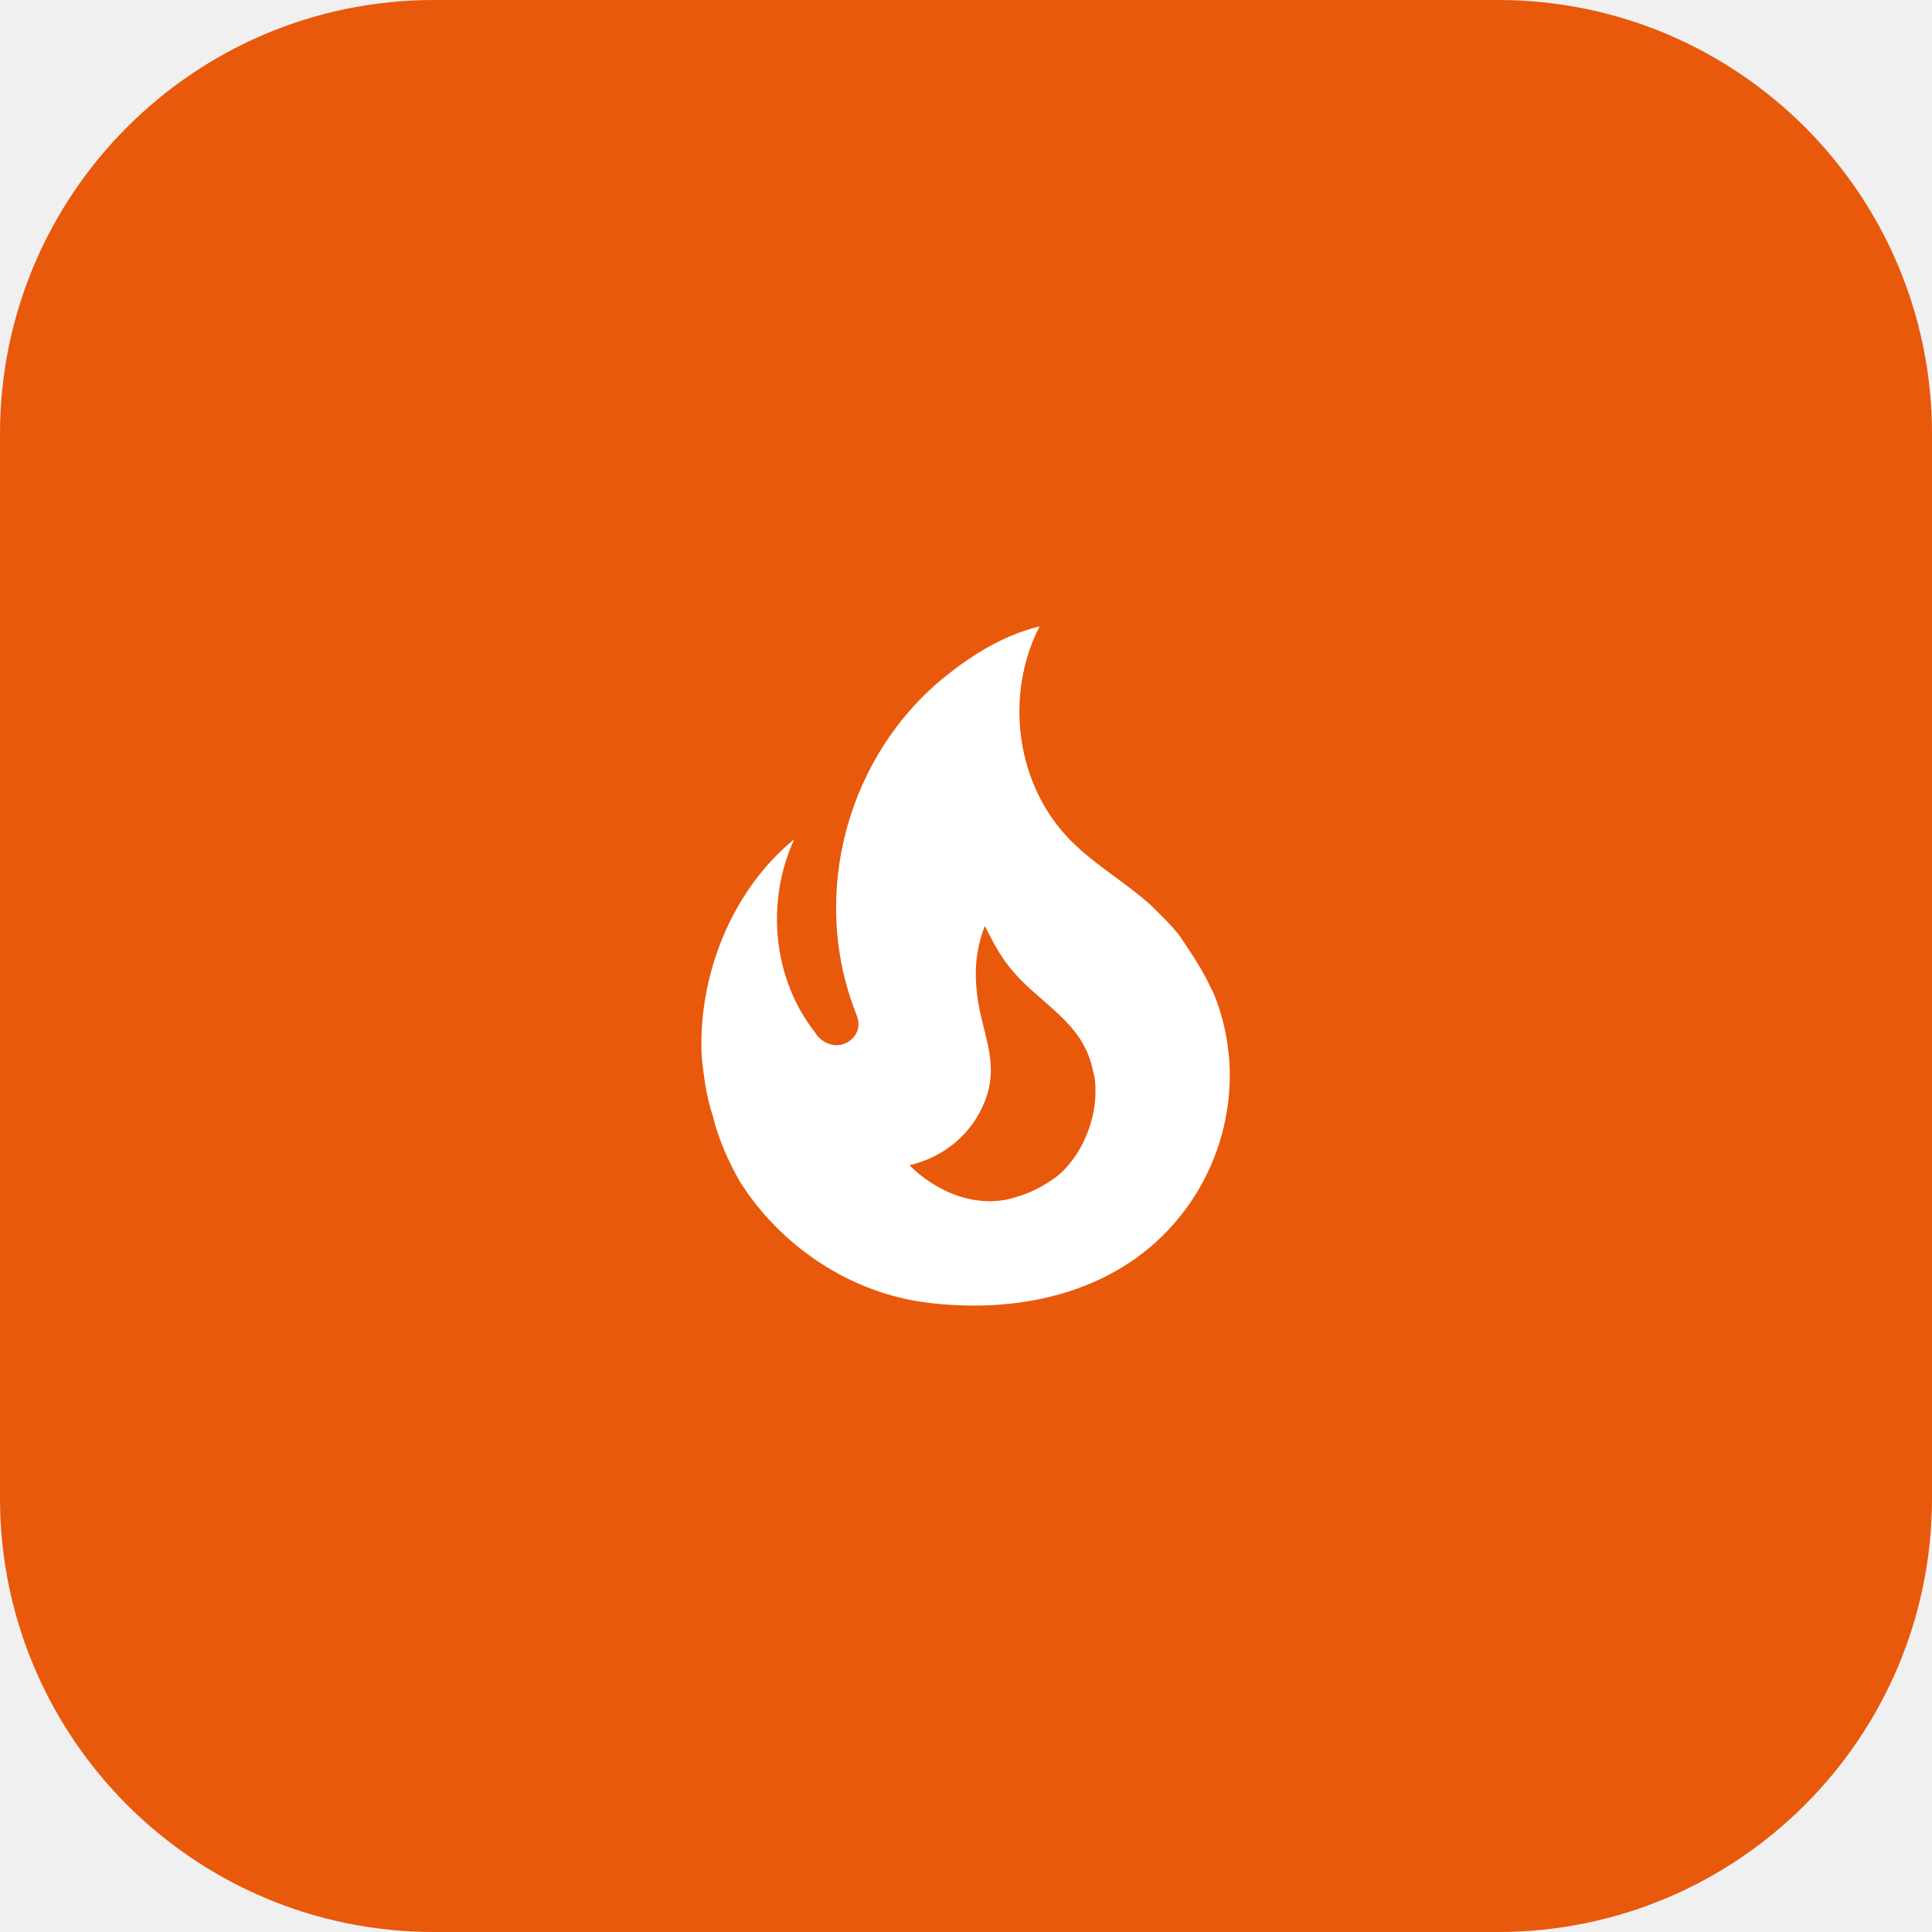
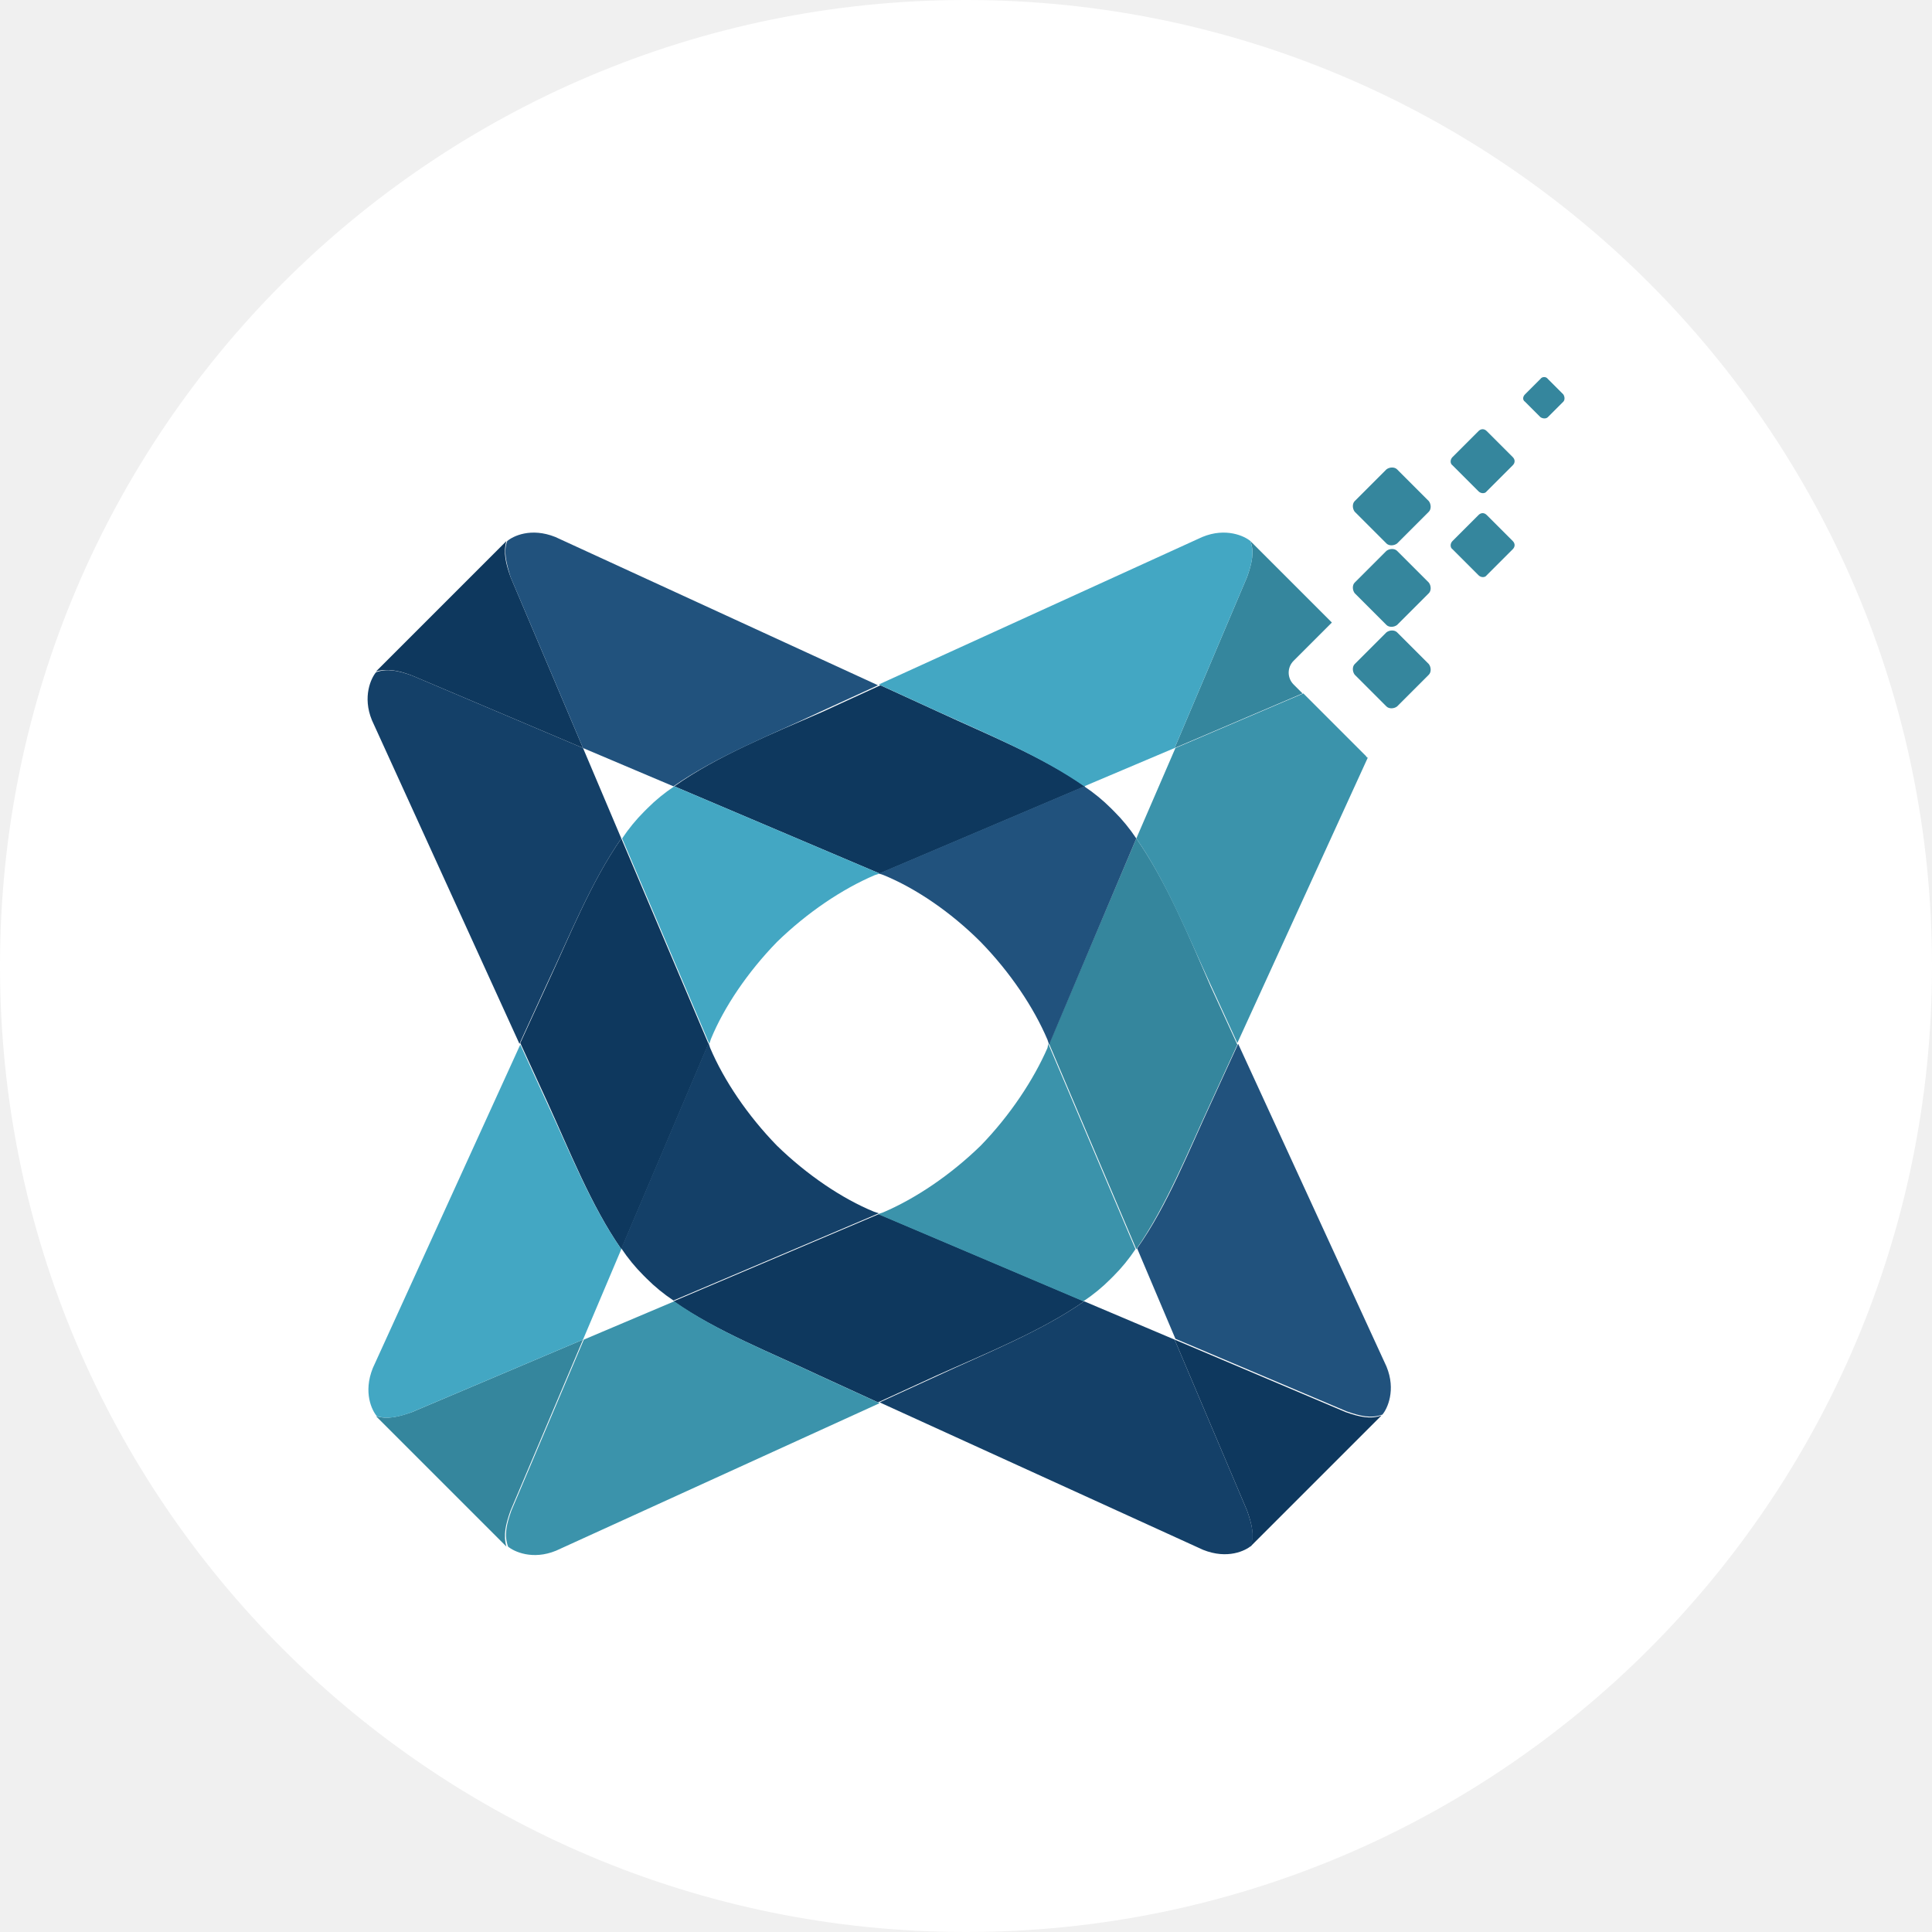
<svg xmlns="http://www.w3.org/2000/svg" width="512" height="512" viewBox="0 0 512 512">
-   <rect width="512" height="512" rx="115" fill="#e8590c" />
-   <g transform="translate(136,136) scale(10)" fill="#ffffff">
-     <path d="M17.66 11.2C17.43 10.9 17.15 10.64 16.89 10.38C16.22 9.78 15.46 9.35 14.82 8.72C13.33 7.26 13 4.85 13.95 3C13 3.23 12.17 3.75 11.46 4.32C8.87 6.4 7.85 10.07 9.07 13.22C9.11 13.32 9.15 13.42 9.15 13.55C9.15 13.77 9 13.97 8.8 14.05C8.57 14.15 8.33 14.09 8.14 13.93C8.08 13.88 8.04 13.83 8 13.76C6.87 12.33 6.69 10.28 7.45 8.64C5.78 10 4.87 12.3 5 14.47C5.06 14.97 5.12 15.47 5.29 15.97C5.43 16.57 5.7 17.17 6 17.7C7.08 19.43 8.95 20.67 10.96 20.92C13.1 21.19 15.39 20.8 17.03 19.32C18.86 17.66 19.5 15 18.56 12.72L18.43 12.46C18.22 12 17.66 11.2 17.66 11.2M14.5 17.5C14.22 17.74 13.76 18 13.4 18.1C12.28 18.5 11.16 17.94 10.5 17.28C11.69 17 12.4 16.12 12.61 15.23C12.78 14.43 12.46 13.77 12.33 13C12.21 12.26 12.23 11.63 12.5 10.94C12.69 11.32 12.89 11.7 13.13 12C13.9 13 15.11 13.44 15.37 14.8C15.41 14.94 15.43 15.08 15.43 15.23C15.46 16.05 15.1 16.95 14.5 17.5H14.5Z" />
+   <style>.st0{fill:#FFFFFF;}
+ 	.st1{fill:none;}
+ 	.st2{fill:#0E385E;}
+ 	.st3{fill:#35869D;}
+ 	.st4{fill:#43A7C3;}
+ 	.st5{fill:#21527D;}
+ 	.st6{fill:#3B93AB;}
+ 	.st7{fill:#144068;}</style>
+   <circle cx="256" cy="256" r="256" fill="#FFFFFF" />
+   <g transform="translate(-70.294,12.737) scale(2.15946)">
+     <g>
+       <path class="st1" d="M111.9,93.3c1-1,2.1-1.9,3.3-2.7l-11.1-4.7l4.7,11.1c0.8-1.2,1.7-2.3,2.7-3.3L111.9,93.3z" />
+       <path class="st1" d="M111.5,150.7c-1-1-1.9-2.1-2.7-3.3l-4.7,11.1l11.1-4.7c-1.2-0.8-2.3-1.7-3.3-2.7L111.5,150.7z" />
+       <path class="st1" d="M169.3,93.7c1,1,1.9,2.1,2.7,3.3l4.7-11.1l-11.1,4.7c1.2,0.8,2.3,1.7,3.3,2.7L169.3,93.7z" />
+       <path class="st1" d="M152.9,134.7c3.6-3.7,6.5-8,8.2-12l0.2-0.6l-0.2-0.6c-1.7-3.9-4.6-8.3-8.2-12c-3.7-3.6-8-6.5-12-8.2        l-0.6-0.2l-0.6,0.2c-3.9,1.7-8.3,4.6-12,8.2c-3.6,3.7-6.5,8-8.2,12l-0.2,0.6l0.2,0.6c1.7,3.9,4.6,8.3,8.2,12        c3.7,3.6,8,6.5,12,8.2l0.6,0.2l0.6-0.2C144.9,141.2,149.2,138.3,152.9,134.7z" />
+       <path class="st1" d="M169,151.1c-1,1-2.1,1.9-3.3,2.7l11.1,4.7l-4.7-11.1c-0.8,1.2-1.7,2.3-2.7,3.3L169,151.1z" />
+       <path class="st2" d="M83.1,77l21,8.9l-8.9-21c-0.6-1.7-0.9-3-0.5-4.4c0,0,0,0,0,0l-16,16C80.1,76.1,81.5,76.4,83.1,77z" />
+       <path class="st2" d="M197.7,167.4l-21-8.9l8.9,21c0.6,1.7,0.9,3,0.4,4.4l0.2-0.2l15.9-15.9C200.8,168.3,199.4,168,197.7,167.4        z" />
+       <path class="st3" d="M172,97l-10.7,25.2l10.7,25.2c3.7-5.3,6.4-12.1,9.1-17.9l3.3-7.2l-3.3-7.2        C178.5,109.1,175.7,102.3,172,97z" />
+       <path class="st2" d="M165.6,153.8l-25.2-10.7l-25.2,10.7c5.3,3.7,12.2,6.4,17.9,9.1l7.2,3.3l7.2-3.3        C153.5,160.2,160.3,157.5,165.6,153.8z" />
+       <path class="st3" d="M185.6,64.9l-8.9,21l15.7-6.7l-1.1-1.1c-0.8-0.8-0.8-2.1,0-2.9l4.7-4.7l-10-10        C186.5,61.8,186.2,63.2,185.6,64.9z" />
+       <path class="st3" d="M95.2,179.5l8.9-21l-21,8.9c-1.7,0.6-3,0.9-4.4,0.5c0,0,0,0,0,0l16,16C94.3,182.5,94.6,181.2,95.2,179.5z        " />
+       <path class="st2" d="M115.3,90.6l25.2,10.7l25.2-10.7c-5.3-3.7-12.1-6.4-17.9-9.1l-7.2-3.3l-7.2,3.3        C127.4,84.1,120.5,86.9,115.3,90.6z" />
+       <path class="st2" d="M108.8,147.4l10.7-25.2L108.8,97c-3.7,5.3-6.4,12.1-9.1,17.9l-3.3,7.2l3.3,7.2        C102.4,135.2,105.1,142.1,108.8,147.4z" />
+       <path class="st4" d="M83.1,167.4l21-8.9l4.7-11.1c-3.7-5.3-6.4-12.1-9.1-17.9l-3.3-7.2l-18.1,39.7c-1.2,3-0.1,5.2,0.5,5.9        c0,0,0,0,0,0C80.1,168.3,81.5,168,83.1,167.4z" />
+       <path class="st4" d="M127.9,109.7c3.7-3.6,8-6.5,12-8.2l0.6-0.2l-25.2-10.7c-1.2,0.8-2.3,1.7-3.3,2.7l-0.4,0.4        c-1,1-1.9,2.1-2.7,3.3l10.7,25.2l0.2-0.6C121.4,117.7,124.3,113.4,127.9,109.7z" />
+       <path class="st4" d="M165.6,90.6l11.1-4.7l8.9-21c0.6-1.7,0.9-3,0.4-4.4c-0.7-0.6-3-1.7-5.9-0.5l-39.7,18.1l7.2,3.3        C153.5,84.1,160.3,86.9,165.6,90.6z" />
+       <path class="st5" d="M95.2,64.9l8.9,21l11.1,4.7c5.3-3.7,12.2-6.4,17.9-9.1l7.2-3.3L100.7,60c-3-1.2-5.2-0.1-5.9,0.5        c0,0,0,0,0,0C94.3,61.8,94.7,63.2,95.2,64.9z" />
+       <path class="st5" d="M152.9,109.7c3.6,3.7,6.5,8,8.2,12l0.2,0.6L172,97c-0.8-1.2-1.7-2.3-2.7-3.3l-0.4-0.4        c-1-1-2.1-1.9-3.3-2.7l-25.2,10.7l0.6,0.2C144.9,103.1,149.2,106,152.9,109.7z" />
+       <path class="st5" d="M184.5,122.2l-3.3,7.2c-2.7,5.8-5.4,12.7-9.1,17.9l4.7,11.1l21,8.9c1.7,0.6,3,0.9,4.4,0.4        c0.6-0.7,1.7-3,0.5-5.9L184.5,122.2z" />
+       <path class="st6" d="M172,97c3.7,5.3,6.4,12.1,9.1,17.9l3.3,7.2l16-35c-0.1-0.1-0.2-0.1-0.2-0.2l-7.7-7.7l0,0l-15.7,6.7        L172,97z" />
+       <path class="st6" d="M161.1,122.7c-1.7,3.9-4.6,8.3-8.2,12c-3.7,3.6-8,6.5-12,8.2l-0.6,0.2l25.2,10.7c1.2-0.8,2.3-1.7,3.3-2.7        l0.4-0.4c1-1,1.9-2.1,2.7-3.3l-10.7-25.2L161.1,122.7z" />
+       <path class="st6" d="M115.3,153.8l-11.1,4.7l-8.9,21c-0.6,1.7-0.9,3-0.4,4.4c0.7,0.6,3,1.7,5.9,0.5l39.7-18.1l-7.2-3.3        C127.4,160.2,120.5,157.5,115.3,153.8z" />
+       <path class="st7" d="M185.6,179.5l-8.9-21l-11.1-4.7c-5.3,3.7-12.1,6.4-17.9,9.1l-7.2,3.3l39.7,18.1c3,1.2,5.2,0.1,5.9-0.5        C186.5,182.5,186.2,181.2,185.6,179.5z" />
+       <path class="st7" d="M127.9,134.7c-3.6-3.7-6.5-8-8.2-12l-0.2-0.6l-10.7,25.2c0.8,1.2,1.7,2.3,2.7,3.3l0.4,0.4        c1,1,2.1,1.9,3.3,2.7l25.2-10.7l-0.6-0.2C135.9,141.2,131.6,138.3,127.9,134.7z" />
+       <path class="st7" d="M108.8,97l-4.7-11.1l-21-8.9c-1.7-0.6-3-0.9-4.4-0.4c-0.6,0.7-1.7,3-0.5,5.9l18.1,39.7l3.3-7.2        C102.4,109.1,105.1,102.3,108.8,97z" />
+       <path class="st3" d="M224.4,42.5l-1.9-1.9c-0.2-0.3-0.7-0.3-0.9,0l-1.9,1.9c-0.3,0.3-0.3,0.7,0,0.9l1.9,1.9        c0.3,0.2,0.7,0.2,0.9,0l1.9-1.9C224.6,43.2,224.6,42.8,224.4,42.5z" />
+       <path class="st3" d="M204,71.7c-0.3-0.3-0.9-0.3-1.3,0l-3.9,3.9c-0.3,0.3-0.3,0.9,0,1.3l3.9,3.9c0.3,0.3,0.9,0.3,1.3,0        l3.9-3.9c0.3-0.3,0.3-0.9,0-1.3L204,71.7z" />
+       <path class="st3" d="M204,61.7c-0.3-0.3-0.9-0.3-1.3,0l-3.9,3.9c-0.3,0.3-0.3,0.9,0,1.3l3.9,3.9c0.3,0.3,0.9,0.3,1.3,0        l3.9-3.9c0.3-0.3,0.3-0.9,0-1.3L204,61.7z" />
+       <path class="st3" d="M204,51.7c-0.3-0.3-0.9-0.3-1.3,0l-3.9,3.9c-0.3,0.3-0.3,0.9,0,1.3l3.9,3.9c0.3,0.3,0.9,0.3,1.3,0        l3.9-3.9c0.3-0.3,0.3-0.9,0-1.3L204,51.7z" />
+       <path class="st3" d="M215,57.3c-0.3-0.3-0.7-0.3-1,0l-3.2,3.2c-0.3,0.3-0.3,0.8,0,1l3.2,3.2c0.3,0.3,0.8,0.3,1,0l3.2-3.2        c0.3-0.3,0.3-0.7,0-1L215,57.3z" />
+       <path class="st3" d="M215,47c-0.3-0.3-0.7-0.3-1,0l-3.2,3.2c-0.3,0.3-0.3,0.8,0,1l3.2,3.2c0.3,0.3,0.8,0.3,1,0l3.2-3.2        c0.3-0.3,0.3-0.7,0-1L215,47z" />
+     </g>
  </g>
</svg>
